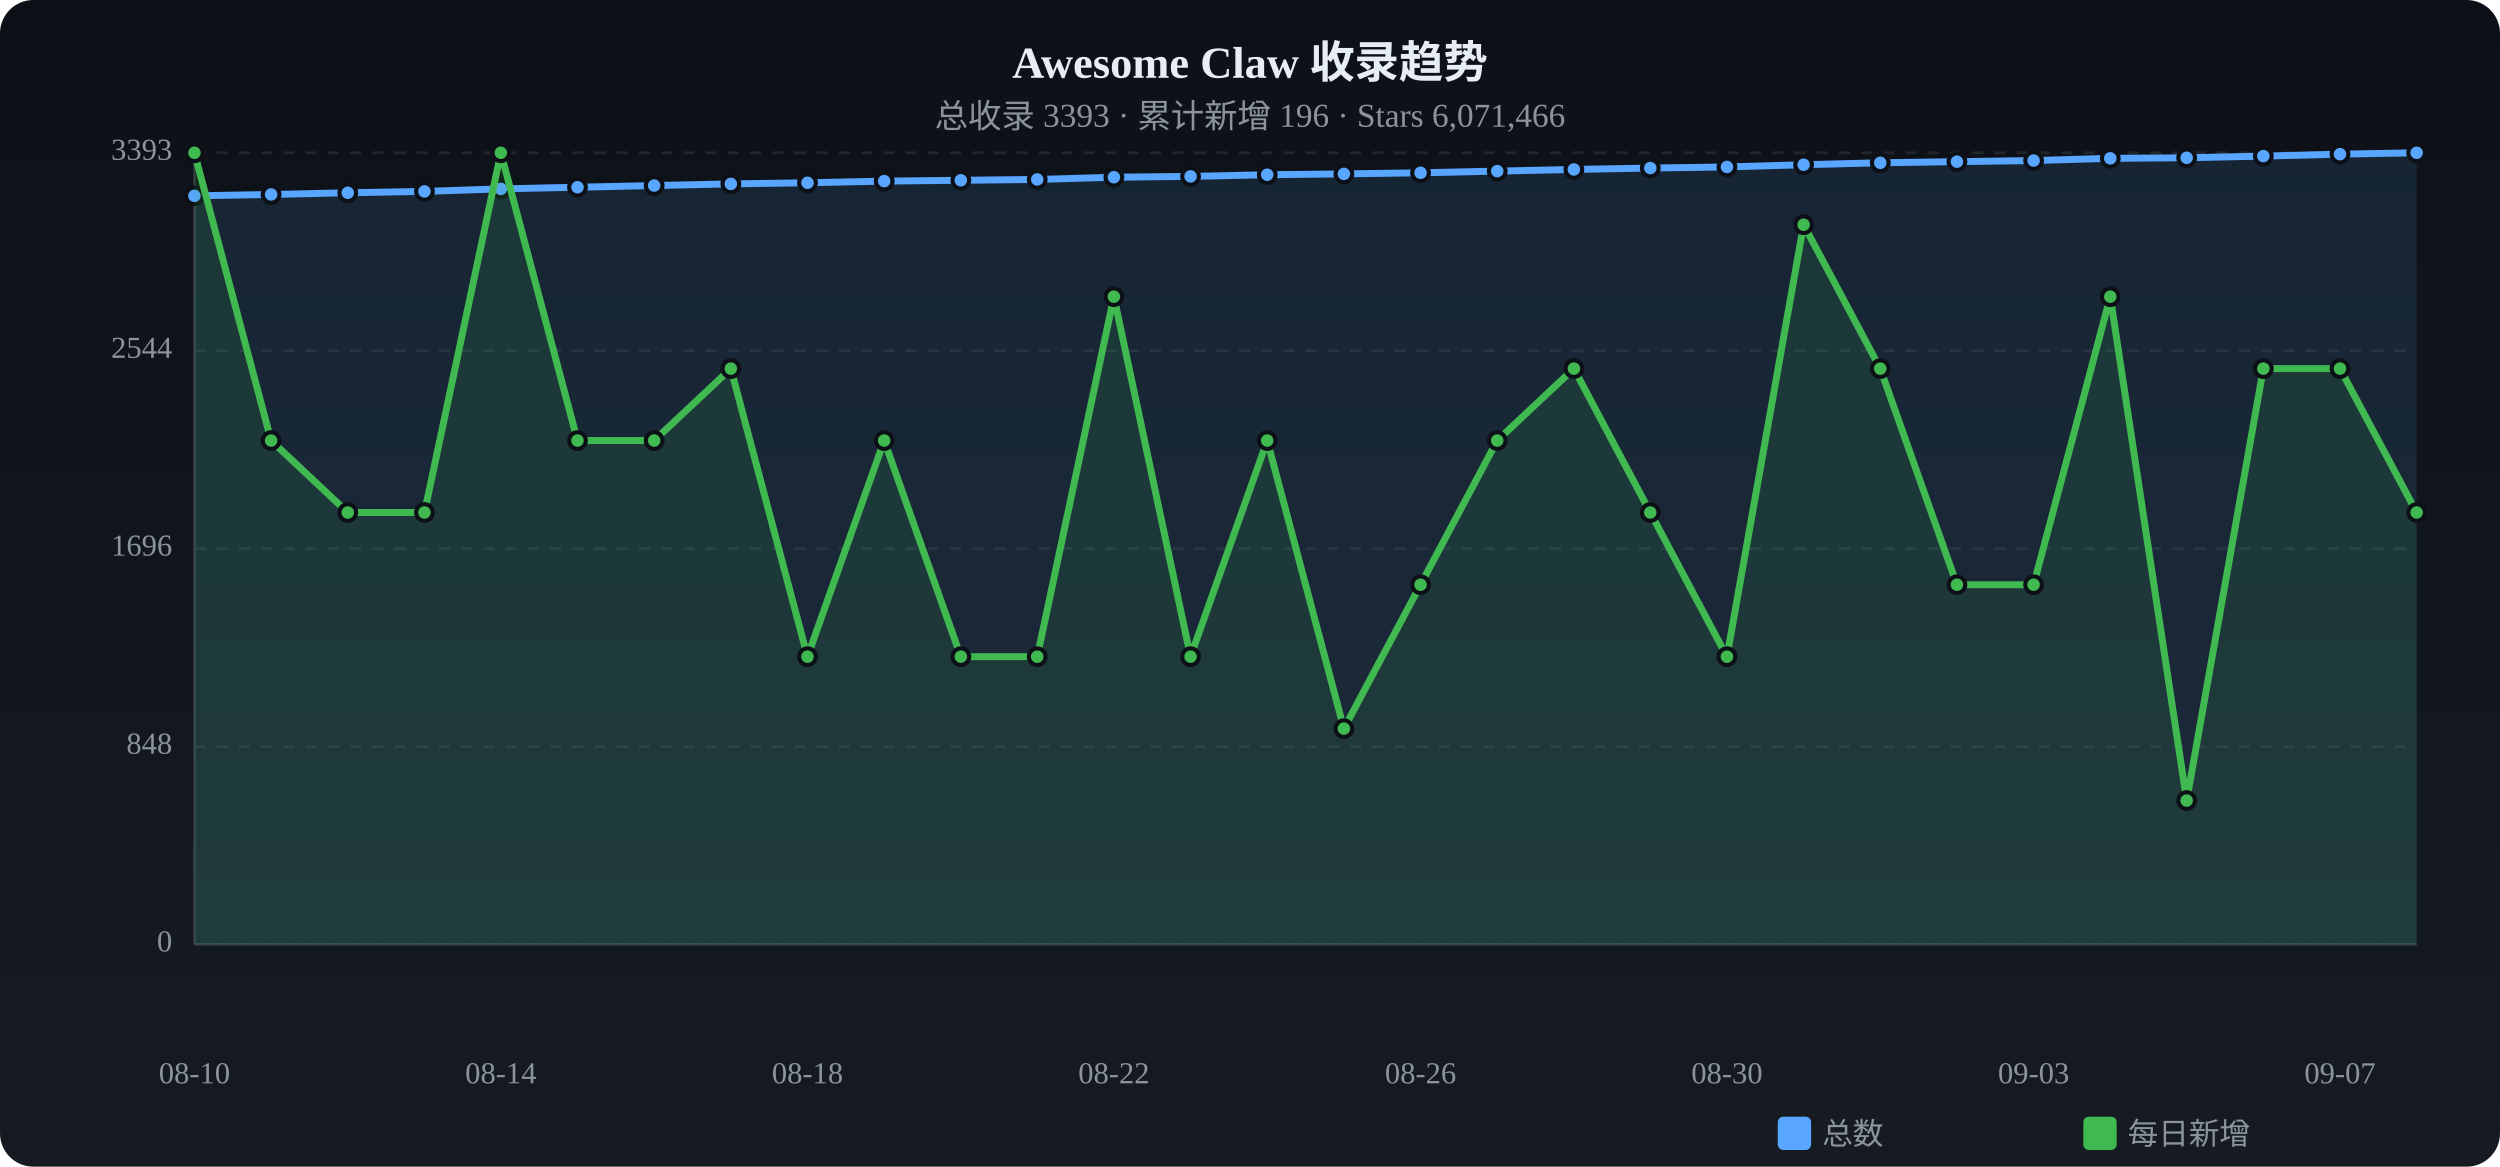
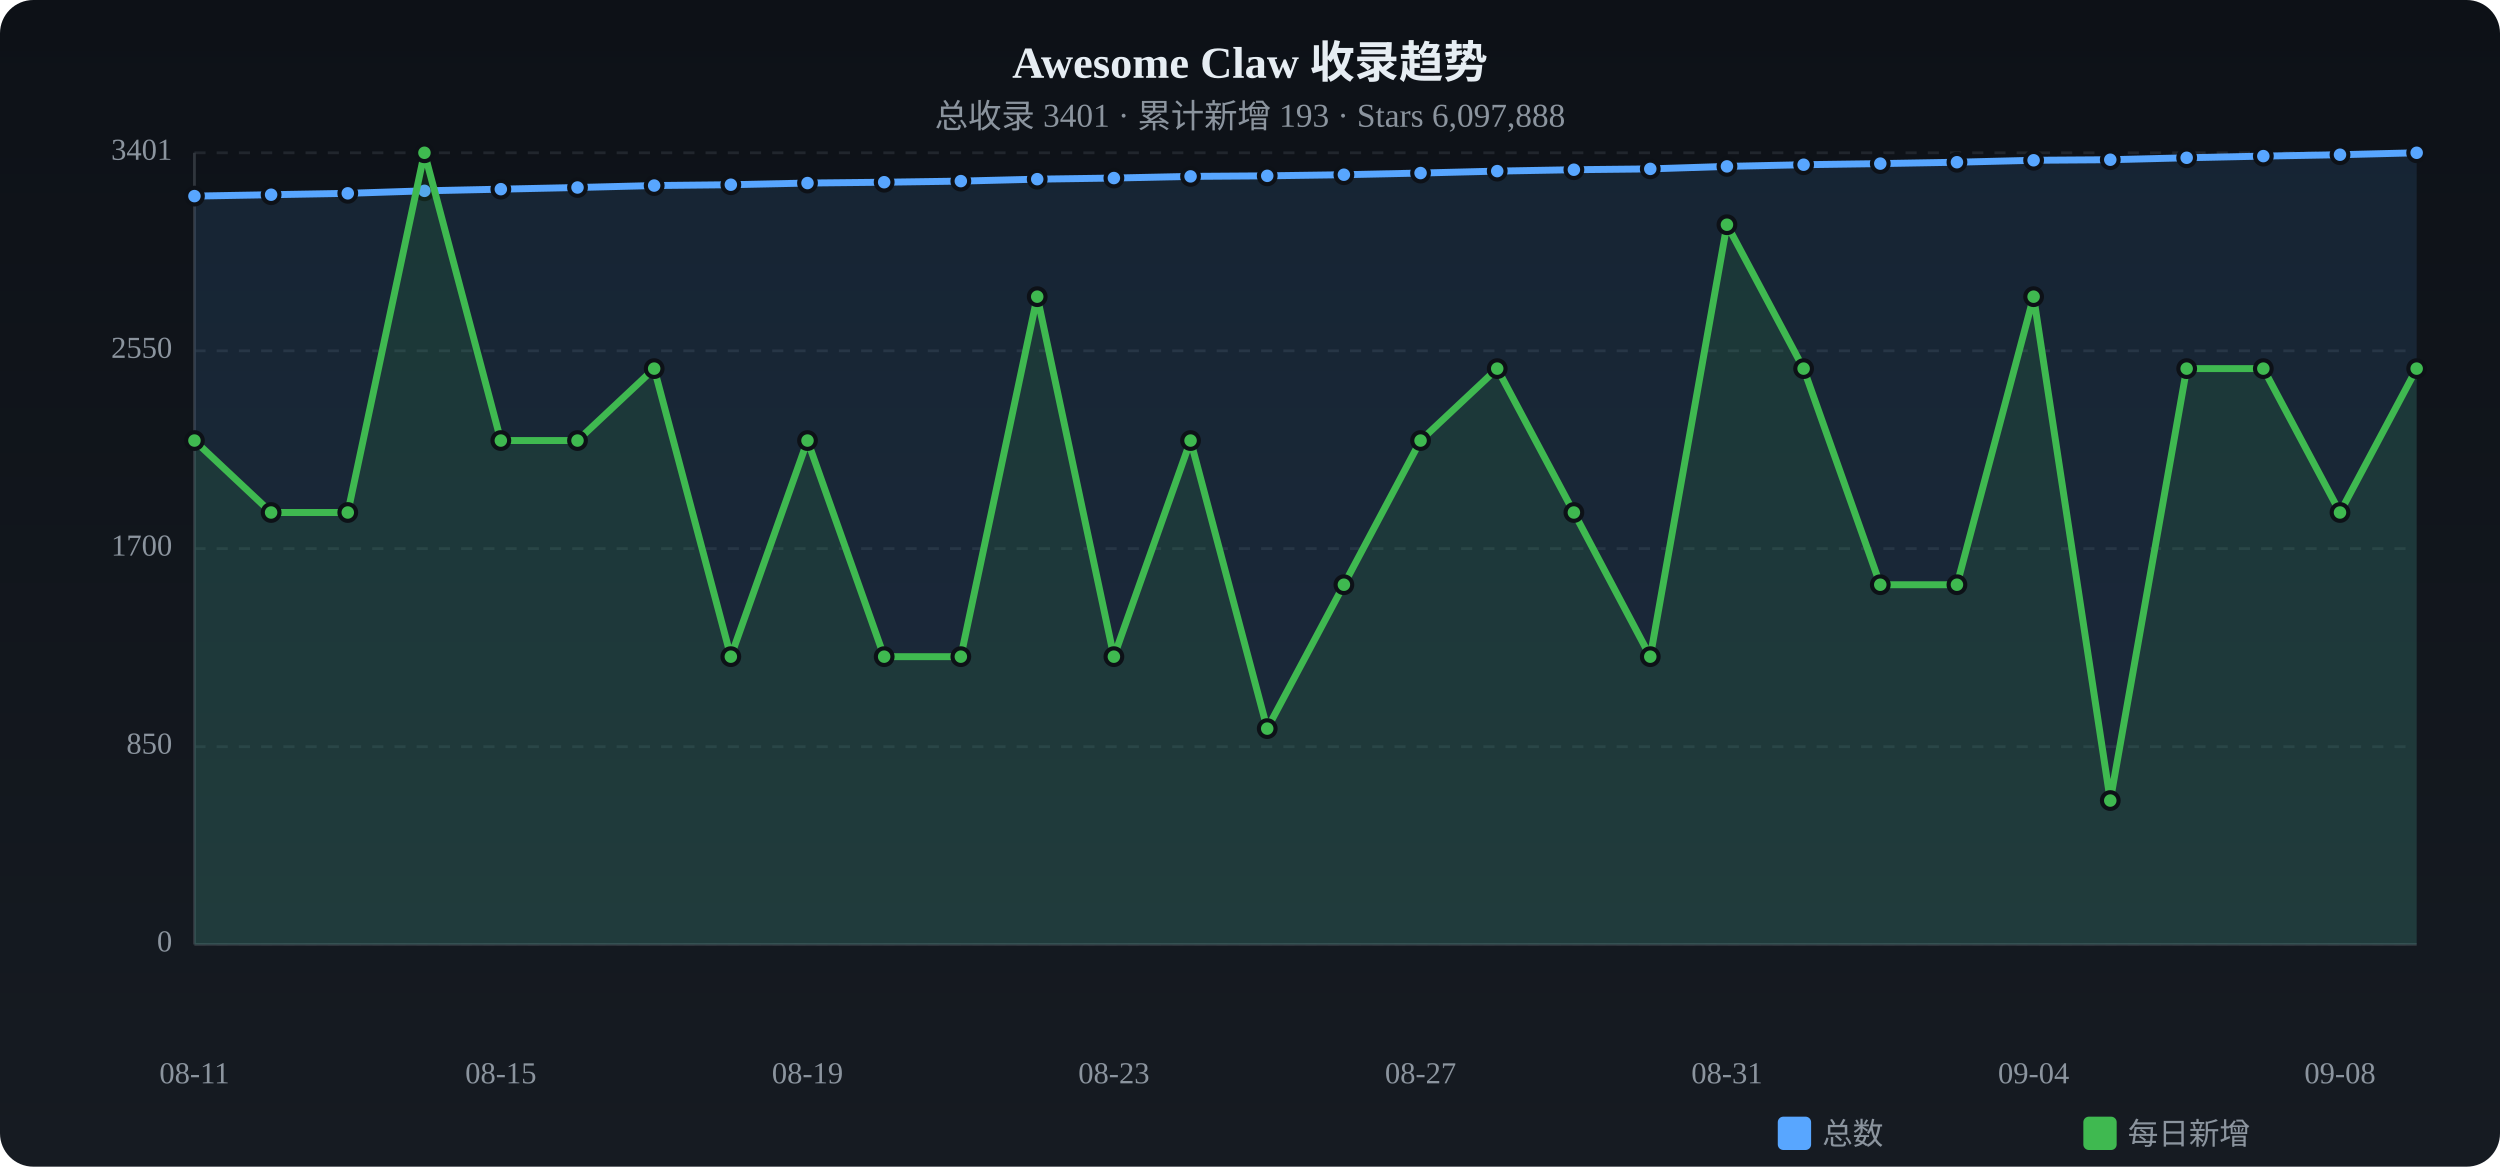
<svg xmlns="http://www.w3.org/2000/svg" viewBox="0 0 900 420" width="900" height="420">
  <defs>
    <linearGradient id="tbg" x1="0%" y1="0%" x2="0%" y2="100%">
      <stop offset="0%" stop-color="#0d1117" />
      <stop offset="100%" stop-color="#161b22" />
    </linearGradient>
  </defs>
  <rect width="900" height="420" rx="12" fill="url(#tbg)" />
  <text x="450.0" y="28" text-anchor="middle" fill="#e6edf3" font-size="16" font-weight="bold">Awesome Claw 收录趋势</text>
-   <text x="450.0" y="46" text-anchor="middle" fill="#8b949e" font-size="12">总收录 3393 · 累计新增 196 · Stars 6,071,466</text>
+   <text x="450.0" y="46" text-anchor="middle" fill="#8b949e" font-size="12">总收录 3401 · 累计新增 193 · Stars 6,097,888</text>
  <text x="62" y="340.0" text-anchor="end" fill="#8b949e" font-size="11" dominant-baseline="middle">0</text>
  <line x1="70" y1="340.0" x2="870" y2="340.0" stroke="#21262d" stroke-dasharray="4 4" />
-   <text x="62" y="268.8" text-anchor="end" fill="#8b949e" font-size="11" dominant-baseline="middle">848</text>
+   <text x="62" y="268.8" text-anchor="end" fill="#8b949e" font-size="11" dominant-baseline="middle">850</text>
  <line x1="70" y1="268.8" x2="870" y2="268.8" stroke="#21262d" stroke-dasharray="4 4" />
-   <text x="62" y="197.5" text-anchor="end" fill="#8b949e" font-size="11" dominant-baseline="middle">1696</text>
+   <text x="62" y="197.5" text-anchor="end" fill="#8b949e" font-size="11" dominant-baseline="middle">1700</text>
  <line x1="70" y1="197.5" x2="870" y2="197.5" stroke="#21262d" stroke-dasharray="4 4" />
-   <text x="62" y="126.3" text-anchor="end" fill="#8b949e" font-size="11" dominant-baseline="middle">2544</text>
+   <text x="62" y="126.3" text-anchor="end" fill="#8b949e" font-size="11" dominant-baseline="middle">2550</text>
  <line x1="70" y1="126.3" x2="870" y2="126.3" stroke="#21262d" stroke-dasharray="4 4" />
-   <text x="62" y="55.0" text-anchor="end" fill="#8b949e" font-size="11" dominant-baseline="middle">3393</text>
+   <text x="62" y="55.0" text-anchor="end" fill="#8b949e" font-size="11" dominant-baseline="middle">3401</text>
  <line x1="70" y1="55.0" x2="870" y2="55.0" stroke="#21262d" stroke-dasharray="4 4" />
  <line x1="70" y1="55" x2="70" y2="340" stroke="#30363d" />
  <line x1="70" y1="340" x2="870" y2="340" stroke="#30363d" />
-   <path d="M70.0,70.5 L97.6,70.0 L125.2,69.4 L152.8,68.9 L180.3,68.0 L207.9,67.4 L235.5,66.8 L263.1,66.2 L290.7,65.8 L318.3,65.2 L345.9,64.9 L373.4,64.6 L401.0,63.8 L428.6,63.5 L456.2,62.9 L483.8,62.6 L511.4,62.2 L539.0,61.6 L566.6,61.0 L594.1,60.5 L621.7,60.1 L649.3,59.3 L676.9,58.6 L704.5,58.2 L732.1,57.8 L759.7,57.0 L787.2,56.8 L814.8,56.2 L842.4,55.5 L870.0,55.0 L870.0,340 L70.0,340 Z" fill="#58a6ff" opacity="0.12" />
-   <polyline points="70.0,70.5 97.6,70.0 125.2,69.4 152.8,68.9 180.3,68.0 207.9,67.4 235.5,66.8 263.1,66.2 290.7,65.8 318.3,65.2 345.9,64.9 373.4,64.6 401.0,63.8 428.6,63.5 456.2,62.9 483.8,62.6 511.4,62.2 539.0,61.6 566.6,61.0 594.1,60.5 621.7,60.1 649.3,59.3 676.9,58.6 704.5,58.2 732.1,57.8 759.7,57.0 787.2,56.8 814.8,56.2 842.4,55.5 870.0,55.0" fill="none" stroke="#58a6ff" stroke-width="2.5" stroke-linecap="round" stroke-linejoin="round" />
-   <circle cx="70.0" cy="70.5" r="3" fill="#58a6ff" stroke="#0d1117" stroke-width="1.5" />
-   <circle cx="97.6" cy="70.0" r="3" fill="#58a6ff" stroke="#0d1117" stroke-width="1.5" />
-   <circle cx="125.2" cy="69.4" r="3" fill="#58a6ff" stroke="#0d1117" stroke-width="1.5" />
-   <circle cx="152.8" cy="68.9" r="3" fill="#58a6ff" stroke="#0d1117" stroke-width="1.5" />
-   <circle cx="180.3" cy="68.0" r="3" fill="#58a6ff" stroke="#0d1117" stroke-width="1.5" />
-   <circle cx="207.9" cy="67.4" r="3" fill="#58a6ff" stroke="#0d1117" stroke-width="1.5" />
+   <path d="M70.0,70.6 L97.6,70.1 L125.2,69.6 L152.8,68.7 L180.3,68.1 L207.9,67.5 L235.5,66.8 L263.1,66.5 L290.7,65.9 L318.3,65.6 L345.9,65.2 L373.4,64.5 L401.0,64.1 L428.6,63.5 L456.2,63.3 L483.8,62.9 L511.4,62.3 L539.0,61.6 L566.6,61.1 L594.1,60.8 L621.7,59.9 L649.3,59.3 L676.9,58.9 L704.5,58.4 L732.1,57.7 L759.7,57.5 L787.2,56.8 L814.8,56.2 L842.4,55.7 L870.0,55.0 L870.0,340 L70.0,340 Z" fill="#58a6ff" opacity="0.12" />
+   <polyline points="70.0,70.6 97.6,70.1 125.2,69.6 152.8,68.7 180.3,68.1 207.9,67.5 235.5,66.8 263.1,66.5 290.7,65.9 318.3,65.6 345.9,65.2 373.4,64.5 401.0,64.1 428.6,63.5 456.2,63.3 483.8,62.9 511.4,62.3 539.0,61.6 566.6,61.1 594.1,60.8 621.7,59.9 649.3,59.3 676.9,58.9 704.5,58.4 732.1,57.7 759.7,57.5 787.2,56.8 814.8,56.2 842.4,55.7 870.0,55.0" fill="none" stroke="#58a6ff" stroke-width="2.5" stroke-linecap="round" stroke-linejoin="round" />
+   <circle cx="70.0" cy="70.6" r="3" fill="#58a6ff" stroke="#0d1117" stroke-width="1.5" />
+   <circle cx="97.6" cy="70.1" r="3" fill="#58a6ff" stroke="#0d1117" stroke-width="1.5" />
+   <circle cx="125.2" cy="69.6" r="3" fill="#58a6ff" stroke="#0d1117" stroke-width="1.5" />
+   <circle cx="152.8" cy="68.7" r="3" fill="#58a6ff" stroke="#0d1117" stroke-width="1.5" />
+   <circle cx="180.3" cy="68.1" r="3" fill="#58a6ff" stroke="#0d1117" stroke-width="1.5" />
+   <circle cx="207.9" cy="67.5" r="3" fill="#58a6ff" stroke="#0d1117" stroke-width="1.5" />
  <circle cx="235.5" cy="66.8" r="3" fill="#58a6ff" stroke="#0d1117" stroke-width="1.5" />
-   <circle cx="263.1" cy="66.2" r="3" fill="#58a6ff" stroke="#0d1117" stroke-width="1.5" />
-   <circle cx="290.7" cy="65.8" r="3" fill="#58a6ff" stroke="#0d1117" stroke-width="1.5" />
-   <circle cx="318.3" cy="65.2" r="3" fill="#58a6ff" stroke="#0d1117" stroke-width="1.5" />
-   <circle cx="345.9" cy="64.9" r="3" fill="#58a6ff" stroke="#0d1117" stroke-width="1.5" />
-   <circle cx="373.4" cy="64.6" r="3" fill="#58a6ff" stroke="#0d1117" stroke-width="1.5" />
-   <circle cx="401.0" cy="63.8" r="3" fill="#58a6ff" stroke="#0d1117" stroke-width="1.5" />
+   <circle cx="263.1" cy="66.5" r="3" fill="#58a6ff" stroke="#0d1117" stroke-width="1.5" />
+   <circle cx="290.7" cy="65.9" r="3" fill="#58a6ff" stroke="#0d1117" stroke-width="1.5" />
+   <circle cx="318.3" cy="65.6" r="3" fill="#58a6ff" stroke="#0d1117" stroke-width="1.5" />
+   <circle cx="345.9" cy="65.2" r="3" fill="#58a6ff" stroke="#0d1117" stroke-width="1.5" />
+   <circle cx="373.4" cy="64.5" r="3" fill="#58a6ff" stroke="#0d1117" stroke-width="1.5" />
+   <circle cx="401.0" cy="64.1" r="3" fill="#58a6ff" stroke="#0d1117" stroke-width="1.5" />
  <circle cx="428.6" cy="63.5" r="3" fill="#58a6ff" stroke="#0d1117" stroke-width="1.5" />
-   <circle cx="456.2" cy="62.9" r="3" fill="#58a6ff" stroke="#0d1117" stroke-width="1.5" />
-   <circle cx="483.8" cy="62.6" r="3" fill="#58a6ff" stroke="#0d1117" stroke-width="1.5" />
-   <circle cx="511.4" cy="62.2" r="3" fill="#58a6ff" stroke="#0d1117" stroke-width="1.5" />
+   <circle cx="456.2" cy="63.3" r="3" fill="#58a6ff" stroke="#0d1117" stroke-width="1.5" />
+   <circle cx="483.8" cy="62.9" r="3" fill="#58a6ff" stroke="#0d1117" stroke-width="1.5" />
+   <circle cx="511.4" cy="62.3" r="3" fill="#58a6ff" stroke="#0d1117" stroke-width="1.5" />
  <circle cx="539.0" cy="61.6" r="3" fill="#58a6ff" stroke="#0d1117" stroke-width="1.5" />
-   <circle cx="566.6" cy="61.0" r="3" fill="#58a6ff" stroke="#0d1117" stroke-width="1.5" />
-   <circle cx="594.1" cy="60.5" r="3" fill="#58a6ff" stroke="#0d1117" stroke-width="1.5" />
-   <circle cx="621.7" cy="60.1" r="3" fill="#58a6ff" stroke="#0d1117" stroke-width="1.5" />
+   <circle cx="566.6" cy="61.1" r="3" fill="#58a6ff" stroke="#0d1117" stroke-width="1.5" />
+   <circle cx="594.1" cy="60.8" r="3" fill="#58a6ff" stroke="#0d1117" stroke-width="1.5" />
+   <circle cx="621.7" cy="59.9" r="3" fill="#58a6ff" stroke="#0d1117" stroke-width="1.5" />
  <circle cx="649.3" cy="59.3" r="3" fill="#58a6ff" stroke="#0d1117" stroke-width="1.5" />
-   <circle cx="676.9" cy="58.6" r="3" fill="#58a6ff" stroke="#0d1117" stroke-width="1.5" />
-   <circle cx="704.5" cy="58.2" r="3" fill="#58a6ff" stroke="#0d1117" stroke-width="1.5" />
-   <circle cx="732.1" cy="57.8" r="3" fill="#58a6ff" stroke="#0d1117" stroke-width="1.5" />
-   <circle cx="759.7" cy="57.0" r="3" fill="#58a6ff" stroke="#0d1117" stroke-width="1.5" />
+   <circle cx="676.9" cy="58.9" r="3" fill="#58a6ff" stroke="#0d1117" stroke-width="1.5" />
+   <circle cx="704.5" cy="58.4" r="3" fill="#58a6ff" stroke="#0d1117" stroke-width="1.5" />
+   <circle cx="732.1" cy="57.7" r="3" fill="#58a6ff" stroke="#0d1117" stroke-width="1.5" />
+   <circle cx="759.7" cy="57.5" r="3" fill="#58a6ff" stroke="#0d1117" stroke-width="1.5" />
  <circle cx="787.2" cy="56.8" r="3" fill="#58a6ff" stroke="#0d1117" stroke-width="1.5" />
  <circle cx="814.8" cy="56.2" r="3" fill="#58a6ff" stroke="#0d1117" stroke-width="1.5" />
-   <circle cx="842.4" cy="55.5" r="3" fill="#58a6ff" stroke="#0d1117" stroke-width="1.5" />
+   <circle cx="842.4" cy="55.7" r="3" fill="#58a6ff" stroke="#0d1117" stroke-width="1.5" />
  <circle cx="870.0" cy="55.0" r="3" fill="#58a6ff" stroke="#0d1117" stroke-width="1.5" />
-   <path d="M70.0,55.0 L97.6,158.6 L125.2,184.5 L152.8,184.5 L180.3,55.0 L207.9,158.6 L235.5,158.6 L263.1,132.7 L290.7,236.4 L318.3,158.6 L345.9,236.4 L373.4,236.4 L401.0,106.8 L428.6,236.4 L456.2,158.6 L483.8,262.3 L511.4,210.5 L539.0,158.6 L566.6,132.7 L594.1,184.5 L621.7,236.4 L649.3,80.9 L676.9,132.7 L704.5,210.5 L732.1,210.5 L759.7,106.8 L787.2,288.2 L814.8,132.7 L842.4,132.7 L870.0,184.5 L870.0,340 L70.0,340 Z" fill="#3fb950" opacity="0.12" />
-   <polyline points="70.0,55.0 97.6,158.6 125.2,184.5 152.8,184.5 180.3,55.0 207.9,158.6 235.5,158.6 263.1,132.7 290.7,236.4 318.3,158.6 345.9,236.4 373.4,236.4 401.0,106.8 428.6,236.4 456.2,158.6 483.8,262.3 511.4,210.5 539.0,158.6 566.6,132.7 594.1,184.5 621.7,236.4 649.3,80.9 676.9,132.7 704.5,210.5 732.1,210.5 759.7,106.8 787.2,288.2 814.8,132.7 842.4,132.7 870.0,184.5" fill="none" stroke="#3fb950" stroke-width="2.5" stroke-linecap="round" stroke-linejoin="round" />
-   <circle cx="70.0" cy="55.0" r="3" fill="#3fb950" stroke="#0d1117" stroke-width="1.5" />
-   <circle cx="97.6" cy="158.6" r="3" fill="#3fb950" stroke="#0d1117" stroke-width="1.5" />
+   <path d="M70.0,158.6 L97.6,184.5 L125.2,184.5 L152.8,55.0 L180.3,158.6 L207.9,158.6 L235.5,132.7 L263.1,236.4 L290.7,158.6 L318.3,236.4 L345.9,236.4 L373.4,106.8 L401.0,236.4 L428.6,158.6 L456.2,262.3 L483.8,210.5 L511.4,158.6 L539.0,132.7 L566.6,184.5 L594.1,236.4 L621.7,80.9 L649.3,132.7 L676.9,210.5 L704.5,210.5 L732.1,106.8 L759.7,288.2 L787.2,132.7 L814.8,132.7 L842.4,184.5 L870.0,132.7 L870.0,340 L70.0,340 Z" fill="#3fb950" opacity="0.12" />
+   <polyline points="70.0,158.6 97.6,184.5 125.2,184.5 152.8,55.0 180.3,158.6 207.9,158.6 235.5,132.7 263.1,236.4 290.7,158.6 318.3,236.4 345.9,236.4 373.4,106.8 401.0,236.4 428.6,158.6 456.2,262.3 483.8,210.5 511.4,158.6 539.0,132.7 566.6,184.5 594.1,236.4 621.7,80.9 649.3,132.7 676.9,210.5 704.5,210.5 732.1,106.8 759.7,288.2 787.2,132.7 814.8,132.7 842.4,184.5 870.0,132.7" fill="none" stroke="#3fb950" stroke-width="2.5" stroke-linecap="round" stroke-linejoin="round" />
+   <circle cx="70.0" cy="158.6" r="3" fill="#3fb950" stroke="#0d1117" stroke-width="1.5" />
+   <circle cx="97.6" cy="184.5" r="3" fill="#3fb950" stroke="#0d1117" stroke-width="1.5" />
  <circle cx="125.2" cy="184.5" r="3" fill="#3fb950" stroke="#0d1117" stroke-width="1.5" />
-   <circle cx="152.8" cy="184.5" r="3" fill="#3fb950" stroke="#0d1117" stroke-width="1.5" />
-   <circle cx="180.3" cy="55.0" r="3" fill="#3fb950" stroke="#0d1117" stroke-width="1.5" />
+   <circle cx="152.8" cy="55.0" r="3" fill="#3fb950" stroke="#0d1117" stroke-width="1.5" />
+   <circle cx="180.3" cy="158.6" r="3" fill="#3fb950" stroke="#0d1117" stroke-width="1.5" />
  <circle cx="207.9" cy="158.6" r="3" fill="#3fb950" stroke="#0d1117" stroke-width="1.5" />
-   <circle cx="235.5" cy="158.6" r="3" fill="#3fb950" stroke="#0d1117" stroke-width="1.5" />
-   <circle cx="263.1" cy="132.7" r="3" fill="#3fb950" stroke="#0d1117" stroke-width="1.5" />
-   <circle cx="290.7" cy="236.4" r="3" fill="#3fb950" stroke="#0d1117" stroke-width="1.5" />
-   <circle cx="318.3" cy="158.6" r="3" fill="#3fb950" stroke="#0d1117" stroke-width="1.5" />
+   <circle cx="235.5" cy="132.7" r="3" fill="#3fb950" stroke="#0d1117" stroke-width="1.5" />
+   <circle cx="263.1" cy="236.4" r="3" fill="#3fb950" stroke="#0d1117" stroke-width="1.5" />
+   <circle cx="290.7" cy="158.6" r="3" fill="#3fb950" stroke="#0d1117" stroke-width="1.5" />
+   <circle cx="318.3" cy="236.4" r="3" fill="#3fb950" stroke="#0d1117" stroke-width="1.5" />
  <circle cx="345.9" cy="236.4" r="3" fill="#3fb950" stroke="#0d1117" stroke-width="1.5" />
-   <circle cx="373.4" cy="236.4" r="3" fill="#3fb950" stroke="#0d1117" stroke-width="1.5" />
-   <circle cx="401.0" cy="106.8" r="3" fill="#3fb950" stroke="#0d1117" stroke-width="1.5" />
-   <circle cx="428.6" cy="236.4" r="3" fill="#3fb950" stroke="#0d1117" stroke-width="1.5" />
-   <circle cx="456.2" cy="158.6" r="3" fill="#3fb950" stroke="#0d1117" stroke-width="1.5" />
-   <circle cx="483.8" cy="262.3" r="3" fill="#3fb950" stroke="#0d1117" stroke-width="1.5" />
-   <circle cx="511.4" cy="210.5" r="3" fill="#3fb950" stroke="#0d1117" stroke-width="1.5" />
-   <circle cx="539.0" cy="158.6" r="3" fill="#3fb950" stroke="#0d1117" stroke-width="1.5" />
-   <circle cx="566.6" cy="132.7" r="3" fill="#3fb950" stroke="#0d1117" stroke-width="1.5" />
-   <circle cx="594.1" cy="184.5" r="3" fill="#3fb950" stroke="#0d1117" stroke-width="1.5" />
-   <circle cx="621.7" cy="236.4" r="3" fill="#3fb950" stroke="#0d1117" stroke-width="1.5" />
-   <circle cx="649.3" cy="80.9" r="3" fill="#3fb950" stroke="#0d1117" stroke-width="1.5" />
-   <circle cx="676.9" cy="132.7" r="3" fill="#3fb950" stroke="#0d1117" stroke-width="1.5" />
+   <circle cx="373.4" cy="106.8" r="3" fill="#3fb950" stroke="#0d1117" stroke-width="1.5" />
+   <circle cx="401.0" cy="236.4" r="3" fill="#3fb950" stroke="#0d1117" stroke-width="1.5" />
+   <circle cx="428.6" cy="158.6" r="3" fill="#3fb950" stroke="#0d1117" stroke-width="1.5" />
+   <circle cx="456.2" cy="262.3" r="3" fill="#3fb950" stroke="#0d1117" stroke-width="1.5" />
+   <circle cx="483.8" cy="210.5" r="3" fill="#3fb950" stroke="#0d1117" stroke-width="1.5" />
+   <circle cx="511.4" cy="158.6" r="3" fill="#3fb950" stroke="#0d1117" stroke-width="1.5" />
+   <circle cx="539.0" cy="132.7" r="3" fill="#3fb950" stroke="#0d1117" stroke-width="1.5" />
+   <circle cx="566.6" cy="184.5" r="3" fill="#3fb950" stroke="#0d1117" stroke-width="1.5" />
+   <circle cx="594.1" cy="236.4" r="3" fill="#3fb950" stroke="#0d1117" stroke-width="1.5" />
+   <circle cx="621.7" cy="80.9" r="3" fill="#3fb950" stroke="#0d1117" stroke-width="1.5" />
+   <circle cx="649.3" cy="132.7" r="3" fill="#3fb950" stroke="#0d1117" stroke-width="1.5" />
+   <circle cx="676.9" cy="210.5" r="3" fill="#3fb950" stroke="#0d1117" stroke-width="1.5" />
  <circle cx="704.5" cy="210.5" r="3" fill="#3fb950" stroke="#0d1117" stroke-width="1.5" />
-   <circle cx="732.1" cy="210.5" r="3" fill="#3fb950" stroke="#0d1117" stroke-width="1.5" />
-   <circle cx="759.7" cy="106.8" r="3" fill="#3fb950" stroke="#0d1117" stroke-width="1.5" />
-   <circle cx="787.2" cy="288.2" r="3" fill="#3fb950" stroke="#0d1117" stroke-width="1.5" />
+   <circle cx="732.1" cy="106.8" r="3" fill="#3fb950" stroke="#0d1117" stroke-width="1.5" />
+   <circle cx="759.7" cy="288.2" r="3" fill="#3fb950" stroke="#0d1117" stroke-width="1.5" />
+   <circle cx="787.2" cy="132.7" r="3" fill="#3fb950" stroke="#0d1117" stroke-width="1.5" />
  <circle cx="814.8" cy="132.7" r="3" fill="#3fb950" stroke="#0d1117" stroke-width="1.5" />
-   <circle cx="842.4" cy="132.7" r="3" fill="#3fb950" stroke="#0d1117" stroke-width="1.5" />
-   <circle cx="870.0" cy="184.5" r="3" fill="#3fb950" stroke="#0d1117" stroke-width="1.5" />
-   <text x="70.0" y="390" text-anchor="middle" fill="#8b949e" font-size="11">08-10</text>
-   <text x="180.3" y="390" text-anchor="middle" fill="#8b949e" font-size="11">08-14</text>
-   <text x="290.7" y="390" text-anchor="middle" fill="#8b949e" font-size="11">08-18</text>
-   <text x="401.0" y="390" text-anchor="middle" fill="#8b949e" font-size="11">08-22</text>
-   <text x="511.4" y="390" text-anchor="middle" fill="#8b949e" font-size="11">08-26</text>
-   <text x="621.7" y="390" text-anchor="middle" fill="#8b949e" font-size="11">08-30</text>
-   <text x="732.1" y="390" text-anchor="middle" fill="#8b949e" font-size="11">09-03</text>
-   <text x="842.4" y="390" text-anchor="middle" fill="#8b949e" font-size="11">09-07</text>
+   <circle cx="842.4" cy="184.5" r="3" fill="#3fb950" stroke="#0d1117" stroke-width="1.5" />
+   <circle cx="870.0" cy="132.7" r="3" fill="#3fb950" stroke="#0d1117" stroke-width="1.5" />
+   <text x="70.0" y="390" text-anchor="middle" fill="#8b949e" font-size="11">08-11</text>
+   <text x="180.3" y="390" text-anchor="middle" fill="#8b949e" font-size="11">08-15</text>
+   <text x="290.7" y="390" text-anchor="middle" fill="#8b949e" font-size="11">08-19</text>
+   <text x="401.0" y="390" text-anchor="middle" fill="#8b949e" font-size="11">08-23</text>
+   <text x="511.4" y="390" text-anchor="middle" fill="#8b949e" font-size="11">08-27</text>
+   <text x="621.7" y="390" text-anchor="middle" fill="#8b949e" font-size="11">08-31</text>
+   <text x="732.1" y="390" text-anchor="middle" fill="#8b949e" font-size="11">09-04</text>
+   <text x="842.4" y="390" text-anchor="middle" fill="#8b949e" font-size="11">09-08</text>
  <rect x="640" y="402" width="12" height="12" rx="2" fill="#58a6ff" />
  <text x="656" y="412" fill="#8b949e" font-size="11">总数</text>
  <rect x="750" y="402" width="12" height="12" rx="2" fill="#3fb950" />
  <text x="766" y="412" fill="#8b949e" font-size="11">每日新增</text>
</svg>
